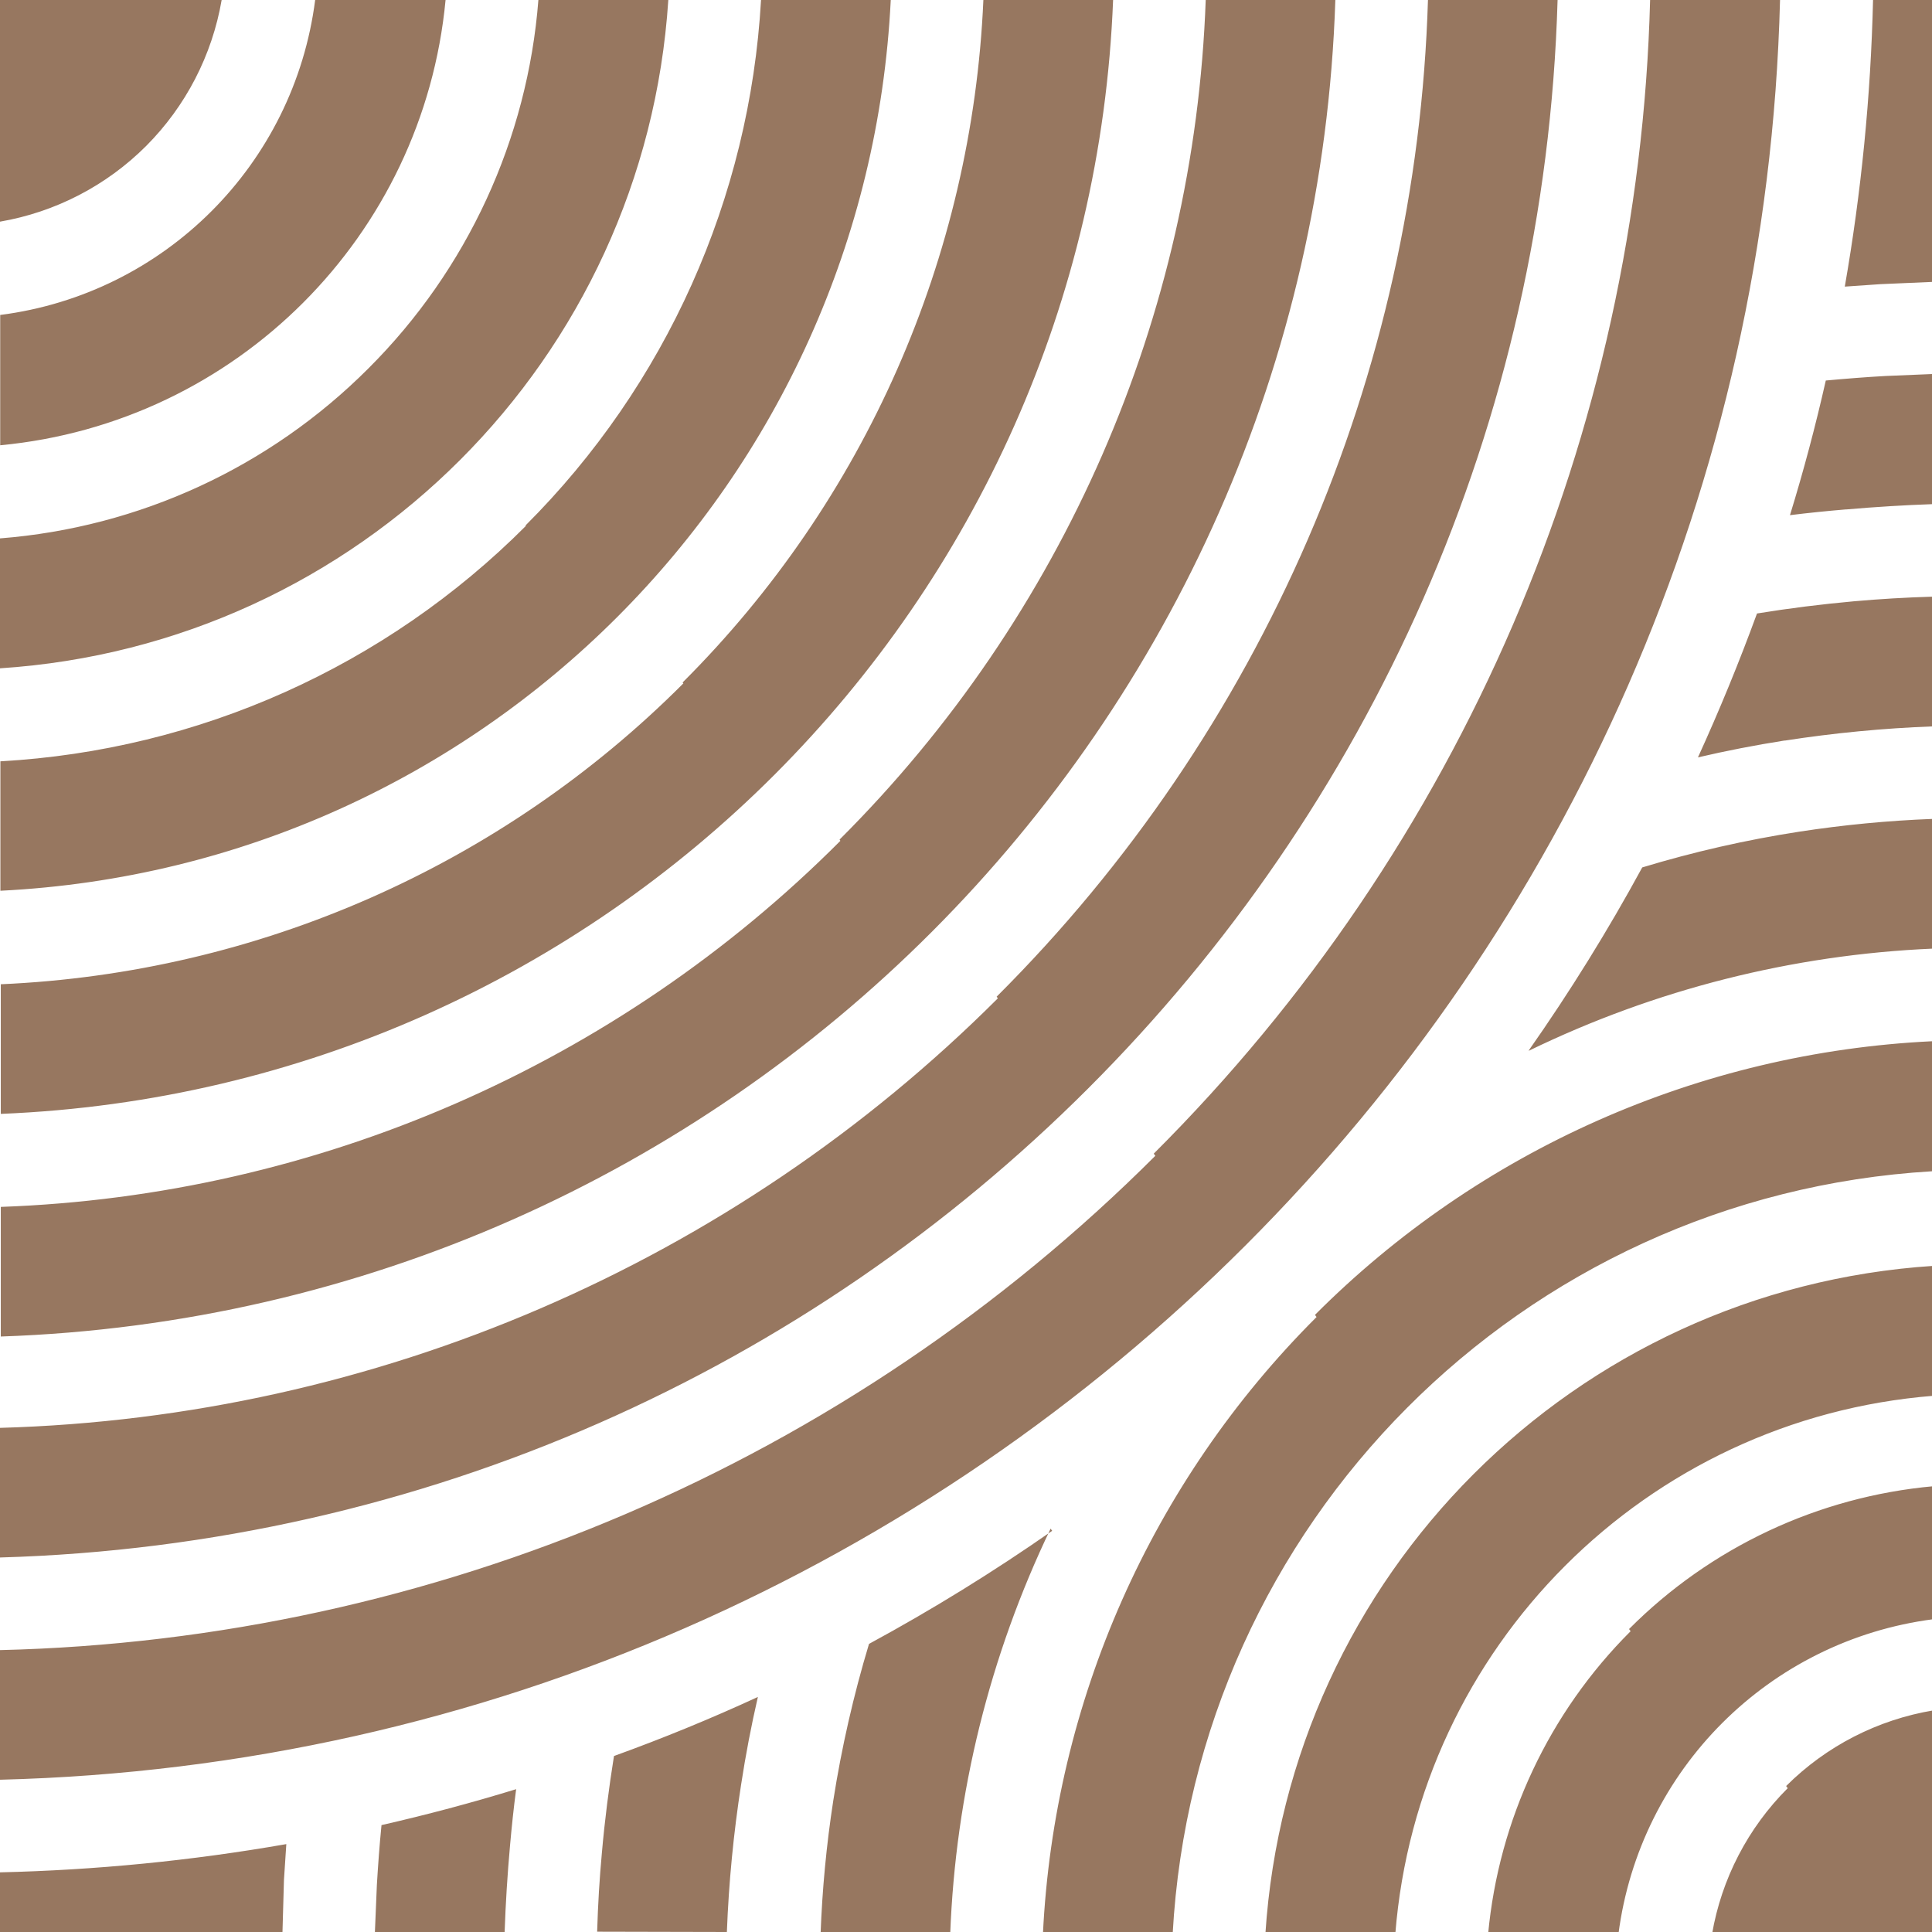
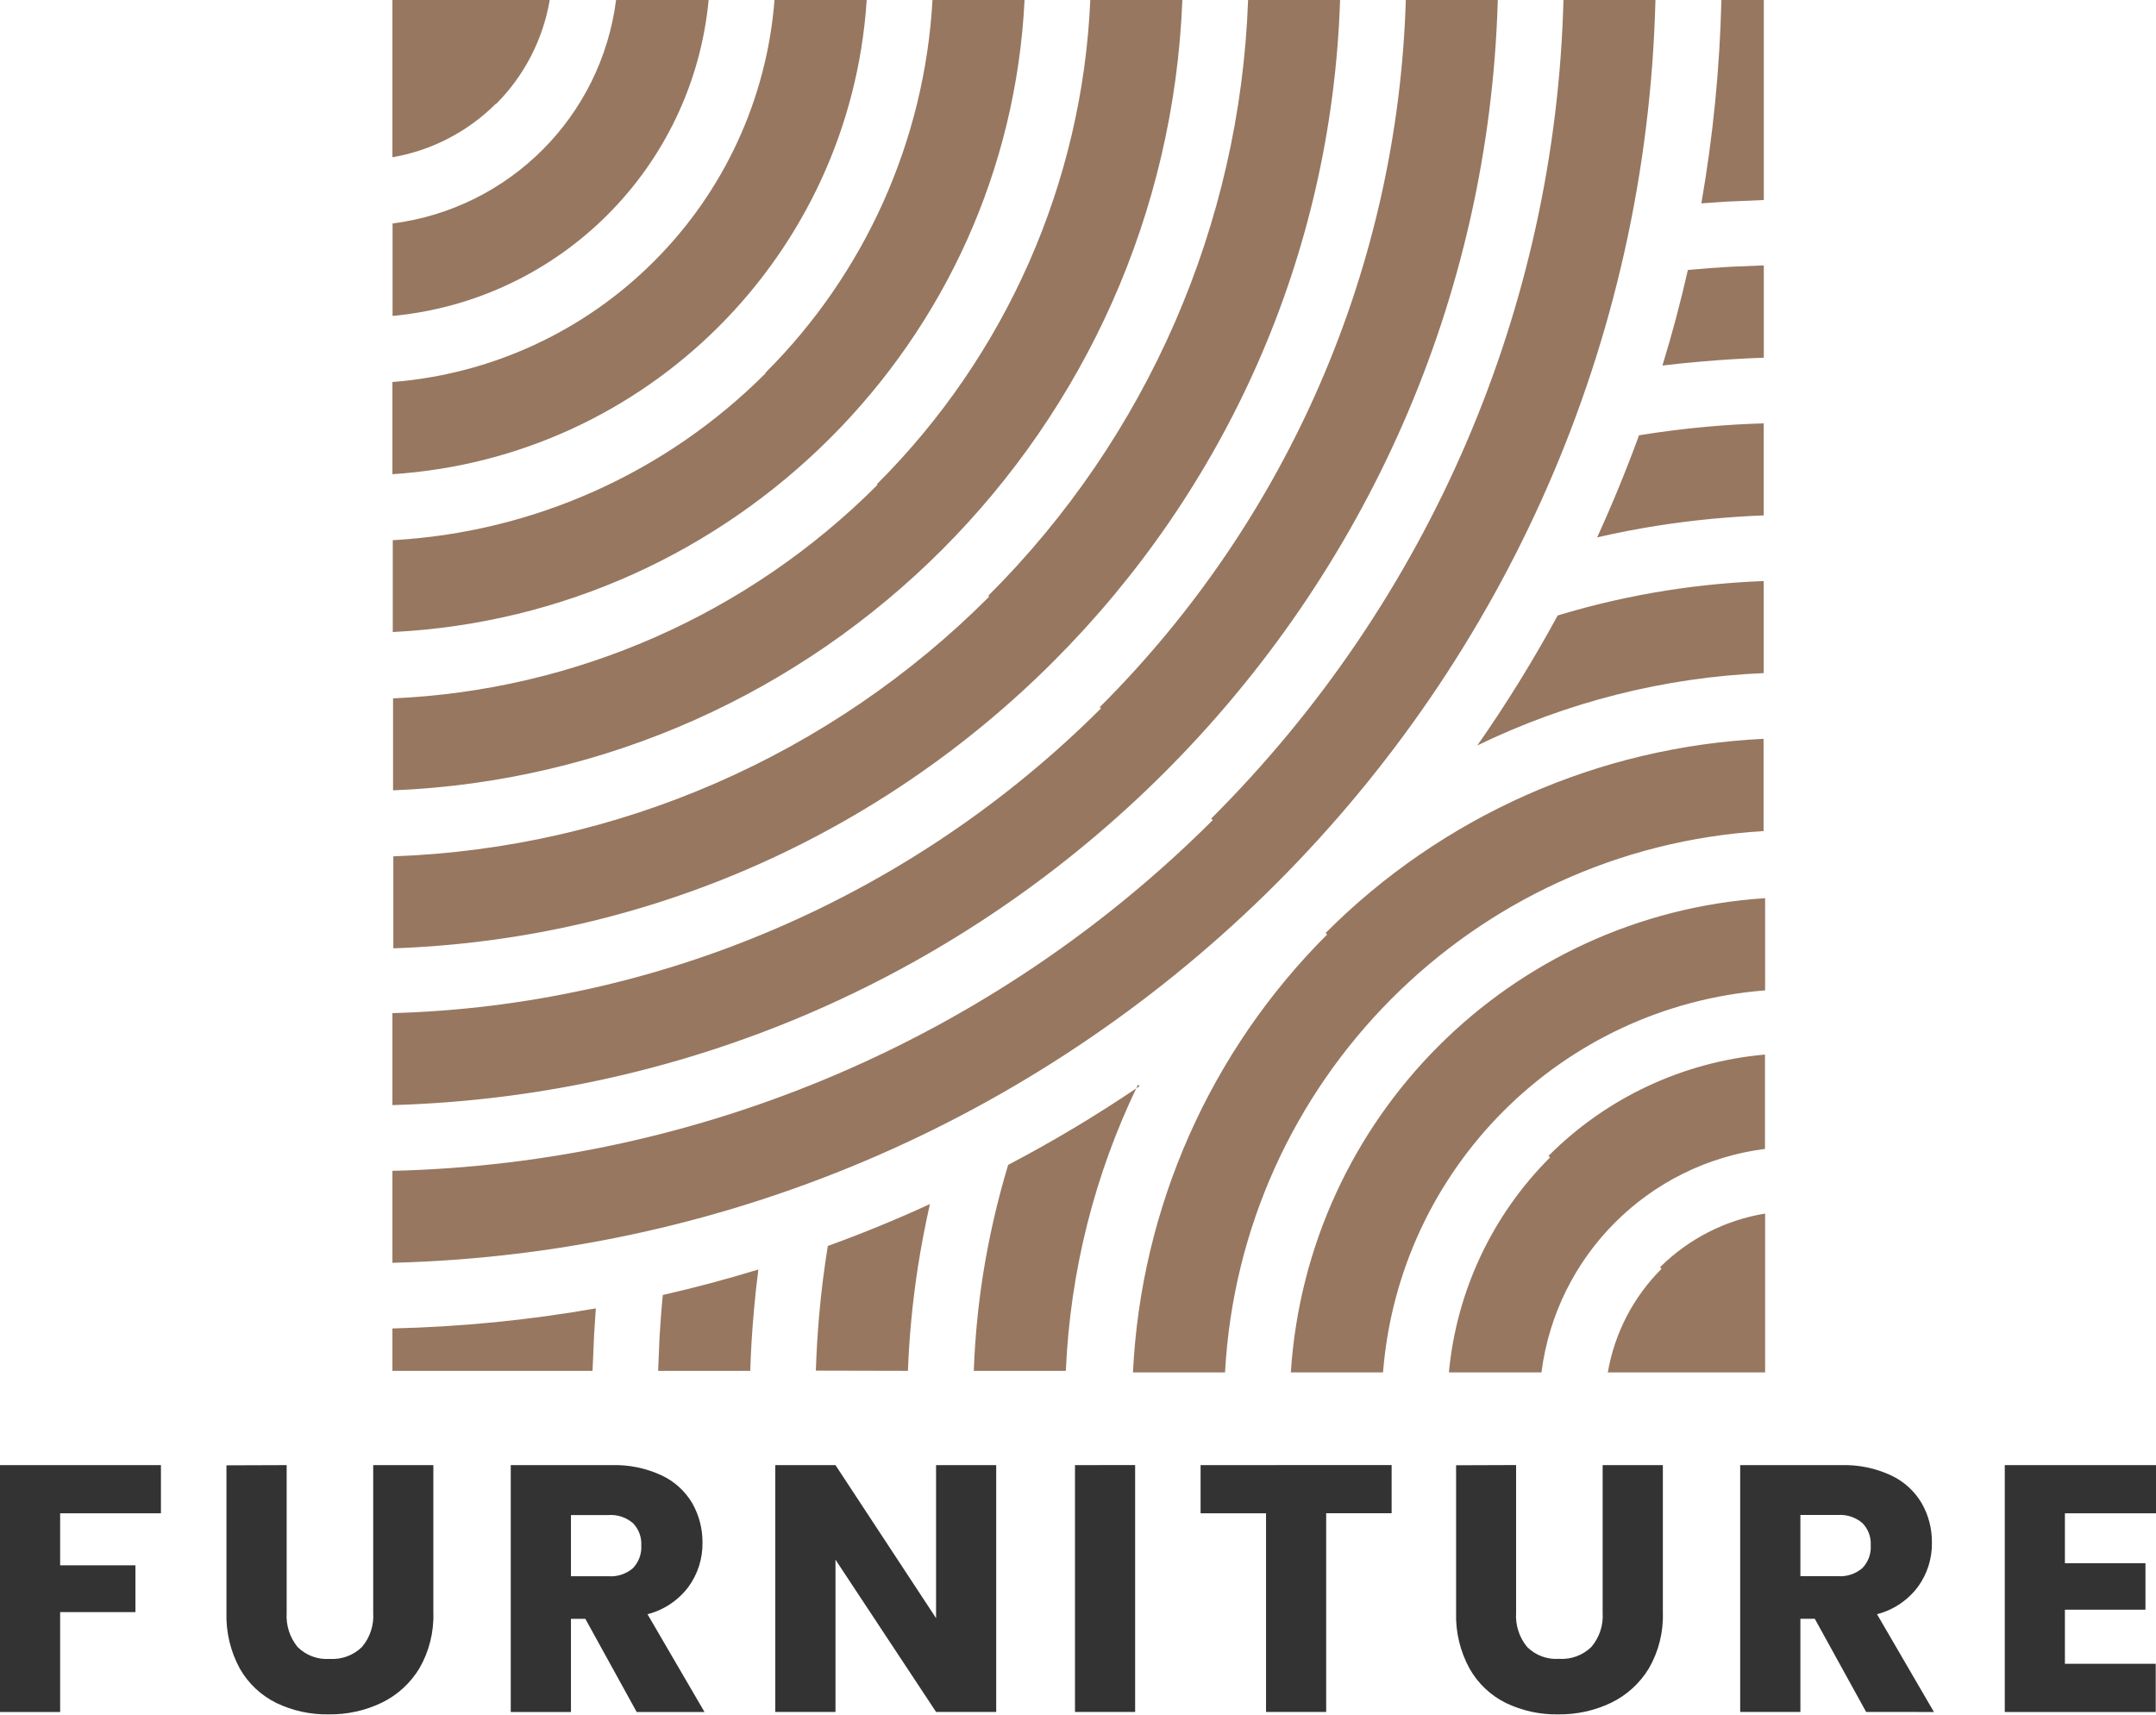
- <svg xmlns="http://www.w3.org/2000/svg" id="Layer_1" data-name="Layer 1" viewBox="0 0 196.29 196.29">
+ <svg xmlns="http://www.w3.org/2000/svg" id="Layer_1" data-name="Layer 1" viewBox="0 0 308.66 245.49">
  <defs>
-     <style>.cls-1{fill:#977760;fill-rule:evenodd;}</style>
+     <style>.cls-1{fill:#977760;fill-rule:evenodd;}.cls-2{fill:#333;}</style>
  </defs>
-   <path class="cls-1" d="M114.17,92a37,37,0,0,1-32,32v13.24A50.19,50.19,0,0,0,127.42,92Zm5.41,37.43A59.42,59.42,0,0,1,82.15,146.7v13.2A72.77,72.77,0,0,0,150.05,92h-13.2A59.36,59.36,0,0,1,119.58,129.43Zm16,16a81.85,81.85,0,0,1-53.39,23.92V182.5A95.31,95.31,0,0,0,172.65,92H159.47A82,82,0,0,1,135.54,145.39Zm16,16a104.4,104.4,0,0,1-69.35,30.57v13.17A117.87,117.87,0,0,0,195.24,92H182.06A104.35,104.35,0,0,1,151.5,161.34Zm15.95,16a126.83,126.83,0,0,1-85.3,37.19v13.17A140.44,140.44,0,0,0,217.82,92H204.65A126.88,126.88,0,0,1,167.45,177.3Zm16,16A149.41,149.41,0,0,1,82.15,237.07v13.17A163,163,0,0,0,240.4,92H227.23A149.37,149.37,0,0,1,183.41,193.26Zm16,16A171.89,171.89,0,0,1,82.15,259.65v13.17A185.58,185.58,0,0,0,263,92H249.8A171.83,171.83,0,0,1,199.37,209.21Zm-10.48,38.1a194.54,194.54,0,0,1-18.61,11.49,119,119,0,0,0-3.63,15.92,116.85,116.85,0,0,0-1.29,13.57h13.17A104.2,104.2,0,0,1,188.89,247.31Zm26.86-21.72a95,95,0,0,0-27.8,62.7h13.18A82.14,82.14,0,0,1,278.44,211V197.79A95,95,0,0,0,215.75,225.59Zm31.91,31.92a50,50,0,0,0-14.48,30.78h13.24a37.06,37.06,0,0,1,32-32V243A50,50,0,0,0,247.66,257.51Zm-23.91,30.78a59.58,59.58,0,0,1,54.69-54.7v-13.2a72.75,72.75,0,0,0-67.89,67.9Zm39.87-14.83a27.53,27.53,0,0,0-7.69,14.83h22.51V265.77A27.6,27.6,0,0,0,263.62,273.46ZM156,288.29a129.51,129.51,0,0,1,1.45-15q.69-4.5,1.7-8.88-7.15,3.3-14.62,6c-.52,3.25-.94,6.54-1.23,9.85-.24,2.58-.4,5.25-.48,8Zm-22.58,0q.15-4.35.55-8.8c.17-1.92.37-3.82.62-5.71q-6.75,2.07-13.68,3.65c-.2,2-.35,4.07-.47,6.07l-.2,4.79Zm-22.57,0L111,283l.24-3.64a195.17,195.17,0,0,1-29.12,2.87v6.07Zm126.66-89.55a104.2,104.2,0,0,1,41-10.36V175.2a119.29,119.29,0,0,0-13.57,1.3A116.3,116.3,0,0,0,249,180.13,192.55,192.55,0,0,1,237.46,198.74Zm26-31.5a129.71,129.71,0,0,1,15-1.44V152.62c-2.74.08-5.41.24-8,.47-3.31.3-6.6.71-9.85,1.24q-2.73,7.46-6,14.62Q258.94,167.95,263.44,167.24Zm6.2-23.48q4.46-.39,8.8-.54V130l-4.78.2c-2,.11-4,.27-6.08.46q-1.57,6.95-3.64,13.68Q266.77,144,269.64,143.76Zm3.5-22.89,5.3-.23V92h-6.06a196.5,196.5,0,0,1-2.87,29.12ZM97,106.83A27.66,27.66,0,0,0,104.67,92H82.15v22.52A27.63,27.63,0,0,0,97,106.83Z" transform="translate(-82.15 -92)" />
+   <path class="cls-1" d="M113.87,62a37,37,0,0,1-32,32v13.24A50.19,50.19,0,0,0,127.12,62Zm5.42,37.43A59.47,59.47,0,0,1,81.85,116.7v13.2A72.77,72.77,0,0,0,149.75,62h-13.2A59.35,59.35,0,0,1,119.29,99.43Zm16,16a81.85,81.85,0,0,1-53.39,23.92V152.5A95.31,95.31,0,0,0,172.35,62H159.17A81.9,81.9,0,0,1,135.24,115.39Zm16,16a104.4,104.4,0,0,1-69.35,30.57v13.17A117.87,117.87,0,0,0,194.94,62H181.76A104.3,104.3,0,0,1,151.2,131.34Zm16,16a126.85,126.85,0,0,1-85.31,37.19v13.17A140.44,140.44,0,0,0,217.52,62H204.35A126.87,126.87,0,0,1,167.16,147.3Zm16,16A149.39,149.39,0,0,1,81.85,207.07v13.17A163,163,0,0,0,240.1,62H226.93A149.37,149.37,0,0,1,183.11,163.26Zm16,16A171.89,171.89,0,0,1,81.85,229.65v13.17A185.58,185.58,0,0,0,262.67,62H249.5A171.83,171.83,0,0,1,199.07,179.21Zm-10.48,38.1A193.31,193.31,0,0,1,170,228.8a119,119,0,0,0-3.63,15.92,116.85,116.85,0,0,0-1.29,13.57h13.18A104.19,104.19,0,0,1,188.59,217.31Zm26.86-21.72a95.06,95.06,0,0,0-27.8,62.7h13.18A82.14,82.14,0,0,1,278.15,181V167.79A95,95,0,0,0,215.45,195.59Zm31.91,31.92a50.06,50.06,0,0,0-14.48,30.78h13.25a37,37,0,0,1,32-32V213A50,50,0,0,0,247.36,227.51Zm-23.91,30.78a59.58,59.58,0,0,1,54.7-54.7v-13.2a72.77,72.77,0,0,0-67.9,67.9Zm39.87-14.83a27.59,27.59,0,0,0-7.69,14.83h22.52V235.77A27.63,27.63,0,0,0,263.32,243.46ZM155.65,258.29a129.51,129.51,0,0,1,1.45-15q.71-4.5,1.7-8.88-7.16,3.3-14.62,6c-.52,3.25-.94,6.54-1.23,9.85-.23,2.58-.39,5.25-.48,8Zm-22.57,0q.13-4.35.54-8.8.25-2.88.62-5.71-6.75,2.07-13.68,3.65c-.2,2-.35,4.07-.47,6.07l-.2,4.79Zm-22.58,0,.23-5.3.24-3.64a195,195,0,0,1-29.12,2.87v6.07Zm126.67-89.55a104.12,104.12,0,0,1,41-10.36V145.2a119.07,119.07,0,0,0-13.57,1.3,116.11,116.11,0,0,0-15.93,3.63A194.45,194.45,0,0,1,237.17,168.74Zm26-31.5a129.67,129.67,0,0,1,15-1.44V122.62c-2.75.08-5.41.24-8,.47-3.31.3-6.6.71-9.85,1.24q-2.73,7.46-6,14.62Q258.64,137.95,263.14,137.24Zm6.2-23.48q4.46-.39,8.81-.54V100l-4.79.2c-2,.11-4,.27-6.08.46q-1.57,6.94-3.64,13.68Q266.47,114,269.34,113.76Zm3.51-22.89,5.3-.23V62h-6.07a196.5,196.5,0,0,1-2.87,29.12Zm-176.17-14A27.59,27.59,0,0,0,104.37,62H81.85V84.52A27.59,27.59,0,0,0,96.68,76.83Z" transform="translate(-25.67 -62)" />
+   <path class="cls-2" d="M321.29,278.69v7.15h11.53v6.65H321.29v7.75h13v6.9H312.68V271.79h21.65v6.9Zm-37.87,9h5.33a4.84,4.84,0,0,0,3.55-1.16,4.32,4.32,0,0,0,1.19-3.27,4.19,4.19,0,0,0-1.19-3.17,4.88,4.88,0,0,0-3.55-1.16h-5.33Zm9.41,19.44-7.35-13.34h-2.06v13.34H274.8V271.79h14.46a15.78,15.78,0,0,1,7.12,1.46,10,10,0,0,1,4.41,4,11.14,11.14,0,0,1,1.46,5.67,10.47,10.47,0,0,1-2,6.29,10.66,10.66,0,0,1-5.86,3.93l8.15,14Zm-50.11-35.35v21.15a7,7,0,0,0,1.57,4.89,5.88,5.88,0,0,0,4.58,1.71,6.05,6.05,0,0,0,4.63-1.71,6.85,6.85,0,0,0,1.61-4.89V271.79h8.62v21.1a15,15,0,0,1-2,8,12.86,12.86,0,0,1-5.41,4.93,17,17,0,0,1-7.58,1.66,16.61,16.61,0,0,1-7.48-1.63,12.16,12.16,0,0,1-5.21-4.94,15.7,15.7,0,0,1-1.92-8v-21.1Zm-17.82,0v6.9h-9.37v28.45h-8.61V278.69h-9.37v-6.9Zm-36.72,0v35.35h-8.61V271.79Zm-19.89,35.35h-8.61l-14.4-21.8v21.8h-8.62V271.79h8.62l14.4,21.91V271.79h8.61ZM107.41,287.7h5.33a4.85,4.85,0,0,0,3.55-1.16,4.36,4.36,0,0,0,1.19-3.27,4.23,4.23,0,0,0-1.19-3.17,4.89,4.89,0,0,0-3.55-1.16h-5.33Zm9.41,19.44-7.35-13.34h-2.06v13.34H98.79V271.79h14.46a15.81,15.81,0,0,1,7.12,1.46,10,10,0,0,1,4.41,4,11.24,11.24,0,0,1,1.46,5.67,10.47,10.47,0,0,1-2,6.29,10.65,10.65,0,0,1-5.87,3.93l8.16,14ZM66.71,271.79v21.15a7,7,0,0,0,1.56,4.89,5.92,5.92,0,0,0,4.59,1.71,6.05,6.05,0,0,0,4.63-1.71,6.85,6.85,0,0,0,1.61-4.89V271.79h8.61v21.1a15,15,0,0,1-2,8,12.86,12.86,0,0,1-5.41,4.93,17,17,0,0,1-7.58,1.66,16.61,16.61,0,0,1-7.48-1.63A12.24,12.24,0,0,1,60,300.92a15.8,15.8,0,0,1-1.91-8v-21.1Zm-18,0v6.9H34.28v7.45H45.06v6.7H34.28v14.3H25.67V271.79Z" transform="translate(-25.67 -62)" />
</svg>
